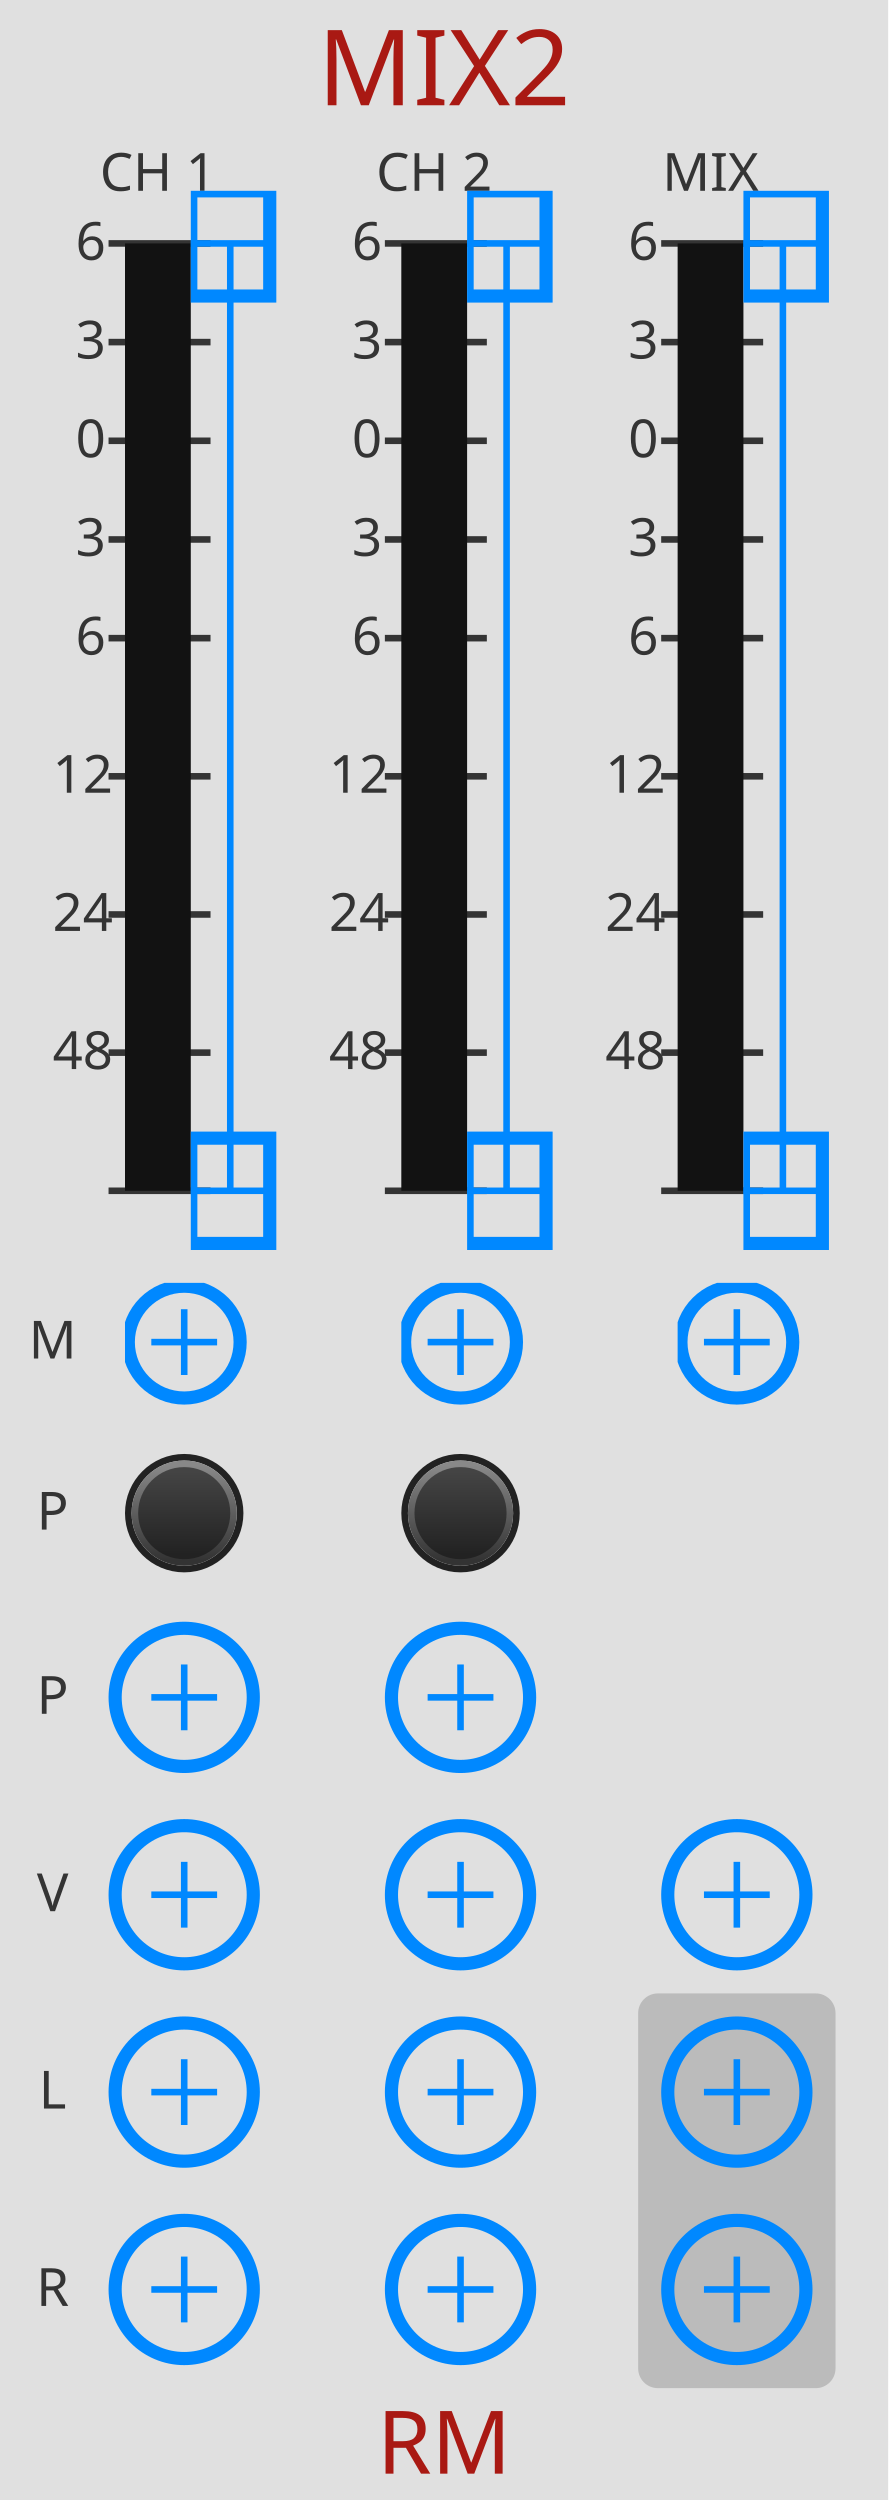
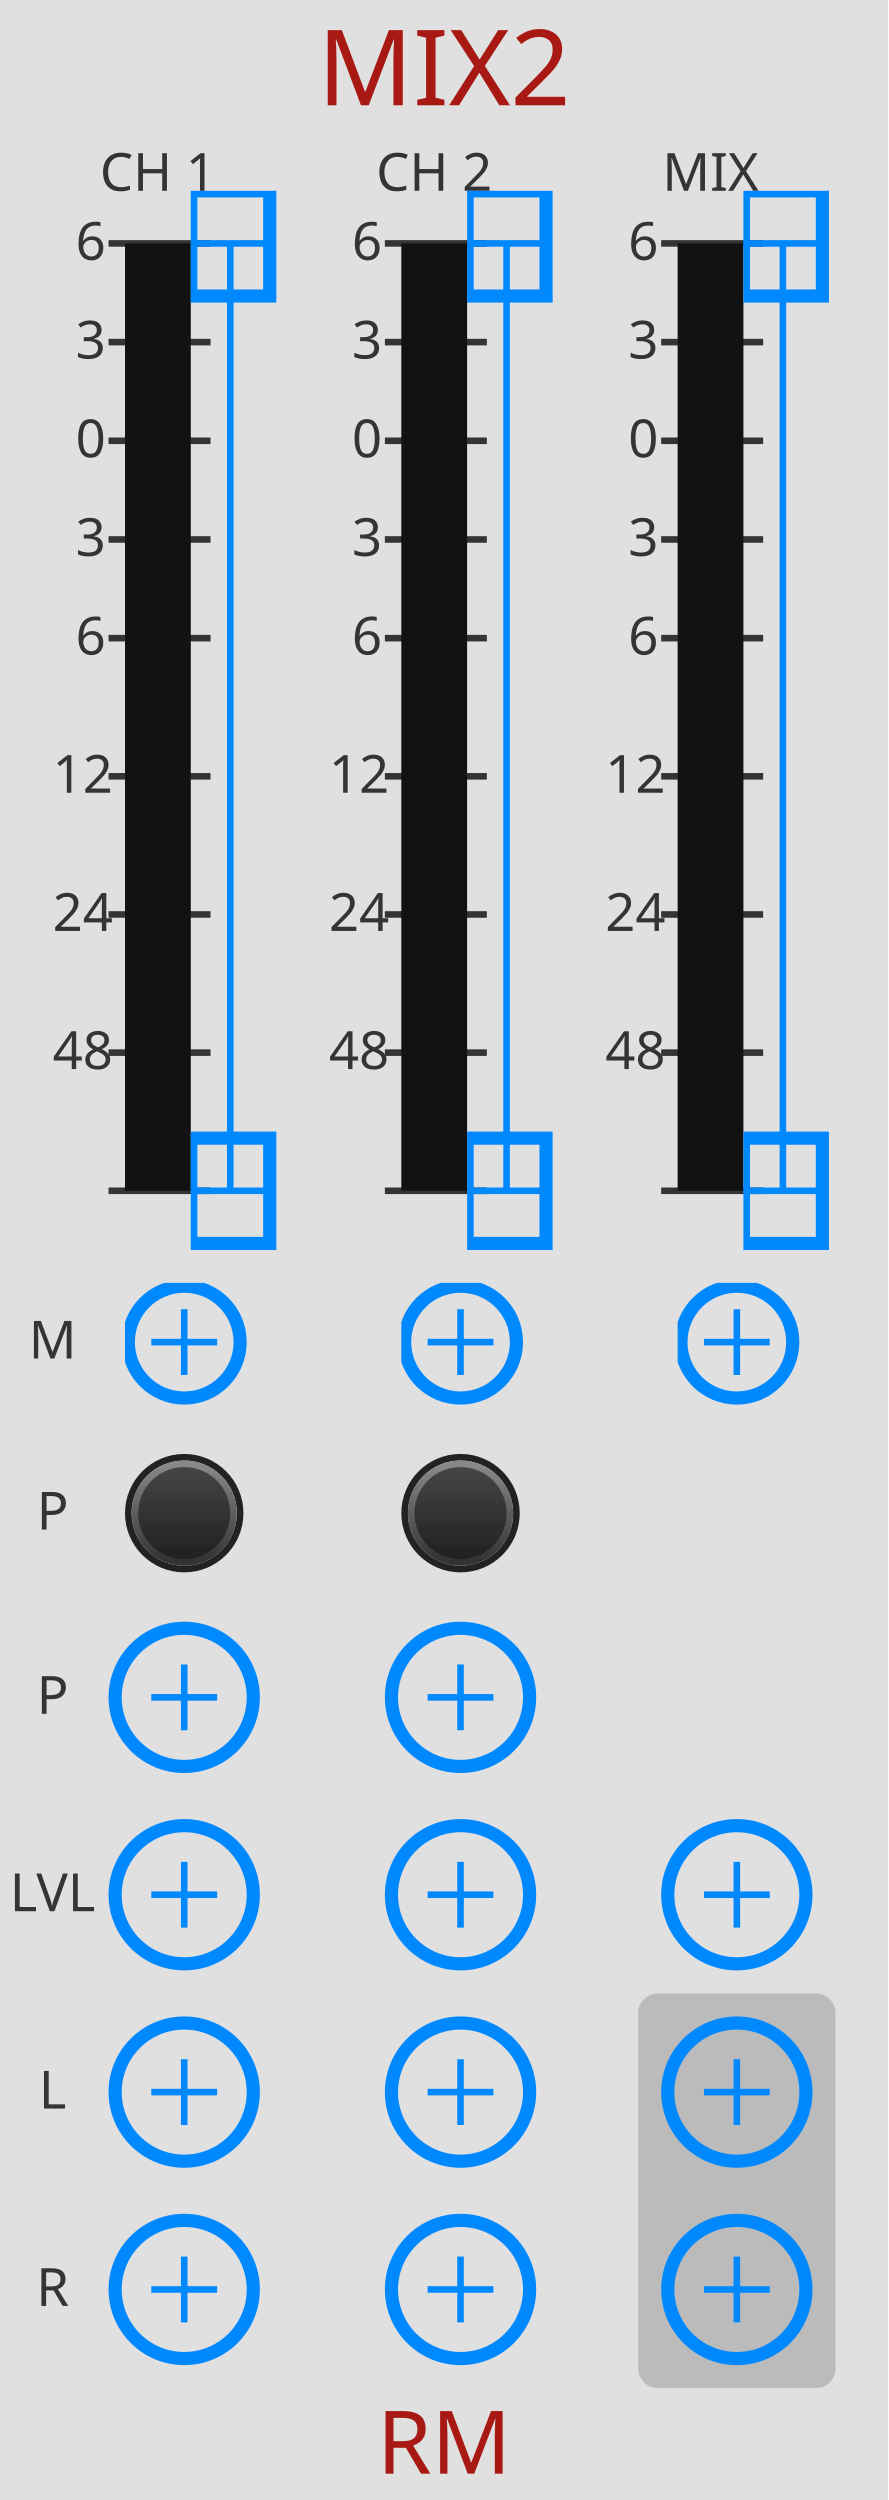
<svg xmlns="http://www.w3.org/2000/svg" xmlns:xlink="http://www.w3.org/1999/xlink" version="1.1" width="135" height="380" viewBox="0 0 135 380">
  <style>
    text.title {
      fill: #a91913;
      font-family: 'DIN Alternate';
      font-size: 12pt;
    }
    text.logo {
      fill: #a91913;
      font-family: 'DIN Alternate';
      font-size: 10pt;
    }
    text.big-label {
      fill: #343434;
      font-family: 'DIN Alternate';
      font-size: 7.5pt;
    }
    text.label {
      fill: #343434;
      font-family: 'DIN Alternate';
      font-size: 6pt;
    }
    .background {
      fill: #e0e0e0;
    }
    .output {
      fill: #bbbbbb;
    }
    polyline.icon {
      stroke: #343434;
      stroke-width: 1.2;
      fill: none;
    }
    polyline.connect {
      stroke: #343434;
      stroke-width: 1;
      fill: none;
    }

    .blueprint {
      stroke: #08f;
      fill: none;
    }
  </style>
  <defs>
    <linearGradient id="smallKnobMediumGradient">
      <stop offset="5%" stop-color="#888" />
      <stop offset="95%" stop-color="#333" />
    </linearGradient>
    <linearGradient id="smallKnobDarkGradient">
      <stop offset="5%" stop-color="#444" />
      <stop offset="95%" stop-color="#222" />
    </linearGradient>
    <symbol id="knob18">
      <g transform="translate(9 9)">
        <circle r="8.5" stroke="#222" fill="none" />
        <circle r="8" fill="url('#smallKnobMediumGradient')" transform="rotate(90)" />
        <circle r="7" fill="url('#smallKnobDarkGradient')" transform="rotate(90)" />
      </g>
    </symbol>
    <symbol id="toggleButton">
      <g transform="translate(9 9)">
        <polyline points="-5,0 5,0" stroke-width="1" class="blueprint" />
        <polyline points="0,-5 0,5" stroke-width="1" class="blueprint" />
        <circle cx="0" cy="0" r="8.5" stroke-width="2" class="blueprint" />
      </g>
    </symbol>
    <symbol id="port">
      <g transform="translate(12 12)">
        <polyline points="-5,0 5,0" stroke-width="1" class="blueprint" />
        <polyline points="0,-5 0,5" stroke-width="1" class="blueprint" />
        <circle cx="0" cy="0" r="10.5" stroke-width="2" class="blueprint" />
      </g>
    </symbol>
    <symbol id="meter">
      <g transform="translate(20 5)">
        <text x="-12.5" y="2.5" class="label">6</text>
        <text x="-12.5" y="17.5" class="label">3</text>
        <text x="-12.5" y="32.5" class="label">0</text>
        <text x="-12.5" y="47.5" class="label">3</text>
        <text x="-12.5" y="62.5" class="label">6</text>
        <text x="-16" y="83.5" class="label">12</text>
        <text x="-16" y="104.5" class="label">24</text>
        <text x="-16" y="125.5" class="label">48</text>
        <polyline points="-7.5   0 8   0" class="connect" />
        <polyline points="-7.5  15 8  15" class="connect" />
        <polyline points="-7.5  30 8  30" class="connect" />
        <polyline points="-7.5  45 8  45" class="connect" />
        <polyline points="-7.5  60 8  60" class="connect" />
        <polyline points="-7.5  81 8  81" class="connect" />
        <polyline points="-7.5 102 8 102" class="connect" />
        <polyline points="-7.5 123 8 123" class="connect" />
        <polyline points="-7.5 144 8 144" class="connect" />
        <rect x="-5" y="0" width="10" height="144" fill="#121212" />
      </g>
    </symbol>
    <symbol id="fader">
      <g transform="translate(6 8)">
        <polyline points="0,0 0,144" stroke-width="1" class="blueprint" />
        <rect x="-6" y="-8" width="12" height="16" stroke-width="2" class="blueprint" />
        <polyline points="-6,0 6,0" stroke-width="1" class="blueprint" />
        <g transform="translate(0 144)">
          <rect x="-6" y="-8" width="12" height="16" stroke-width="2" class="blueprint" />
          <polyline points="-6,0 6,0" stroke-width="1" class="blueprint" />
        </g>
      </g>
    </symbol>
  </defs>
  <rect class="background" width="100%" height="100%" />
  <text class="title" x="50%" y="16" text-anchor="middle">MIX2</text>
  <text class="logo" x="50%" y="376" text-anchor="middle">RM</text>
  <g transform="translate(8 204)">
    <text x="0" y="2.5" class="label" text-anchor="middle">M</text>
  </g>
  <g transform="translate(8 230)">
    <text x="0" y="2.5" class="label" text-anchor="middle">P</text>
  </g>
  <g transform="translate(8 258)">
    <text x="0" y="2.5" class="label" text-anchor="middle">P</text>
  </g>
  <g transform="translate(8 288)">
-     <text x="0" y="2.5" class="label" text-anchor="middle">V</text>
+     <text x="0" y="2.5" class="label" text-anchor="middle">LVL</text>
  </g>
  <g transform="translate(8 318)">
    <text x="0" y="2.5" class="label" text-anchor="middle">L</text>
  </g>
  <g transform="translate(8 348)">
    <text x="0" y="2.5" class="label" text-anchor="middle">R</text>
  </g>
  <g transform="translate(24 29)">
    <text x="0" y="0" class="label" text-anchor="middle">CH 1</text>
  </g>
  <g transform="translate(24 37)">
    <use xlink:href="#meter" transform="translate(-20 -5)" />
    <g transform="translate(11 0)">
      <use xlink:href="#fader" transform="translate(-6 -8)" />
    </g>
  </g>
  <g transform="translate(28 204)">
    <use xlink:href="#toggleButton" transform="translate(-9 -9)" />
  </g>
  <g transform="translate(28 230)">
    <use xlink:href="#knob18" transform="translate(-9 -9)" />
  </g>
  <g transform="translate(28 258)">
    <use xlink:href="#port" transform="translate(-12 -12)" />
  </g>
  <g transform="translate(28 288)">
    <use xlink:href="#port" transform="translate(-12 -12)" />
  </g>
  <g transform="translate(28 318)">
    <use xlink:href="#port" transform="translate(-12 -12)" />
  </g>
  <g transform="translate(28 348)">
    <use xlink:href="#port" transform="translate(-12 -12)" />
  </g>
  <g transform="translate(66 29)">
    <text x="0" y="0" class="label" text-anchor="middle">CH 2</text>
  </g>
  <g transform="translate(66 37)">
    <use xlink:href="#meter" transform="translate(-20 -5)" />
    <g transform="translate(11 0)">
      <use xlink:href="#fader" transform="translate(-6 -8)" />
    </g>
  </g>
  <g transform="translate(70 204)">
    <use xlink:href="#toggleButton" transform="translate(-9 -9)" />
  </g>
  <g transform="translate(70 230)">
    <use xlink:href="#knob18" transform="translate(-9 -9)" />
  </g>
  <g transform="translate(70 258)">
    <use xlink:href="#port" transform="translate(-12 -12)" />
  </g>
  <g transform="translate(70 288)">
    <use xlink:href="#port" transform="translate(-12 -12)" />
  </g>
  <g transform="translate(70 318)">
    <use xlink:href="#port" transform="translate(-12 -12)" />
  </g>
  <g transform="translate(70 348)">
    <use xlink:href="#port" transform="translate(-12 -12)" />
  </g>
  <g transform="translate(108 29)">
    <text x="0" y="0" class="label" text-anchor="middle">MIX</text>
  </g>
  <g transform="translate(108 37)">
    <use xlink:href="#meter" transform="translate(-20 -5)" />
    <g transform="translate(11 0)">
      <use xlink:href="#fader" transform="translate(-6 -8)" />
    </g>
  </g>
  <g transform="translate(112 204)">
    <use xlink:href="#toggleButton" transform="translate(-9 -9)" />
  </g>
  <g transform="translate(112 288)">
    <use xlink:href="#port" transform="translate(-12 -12)" />
  </g>
  <g transform="translate(112 318)">
    <rect x="-15" y="-15" width="30" height="60" rx="3" class="output" />
    <use xlink:href="#port" transform="translate(-12 -12)" />
  </g>
  <g transform="translate(112 348)">
    <use xlink:href="#port" transform="translate(-12 -12)" />
  </g>
</svg>
